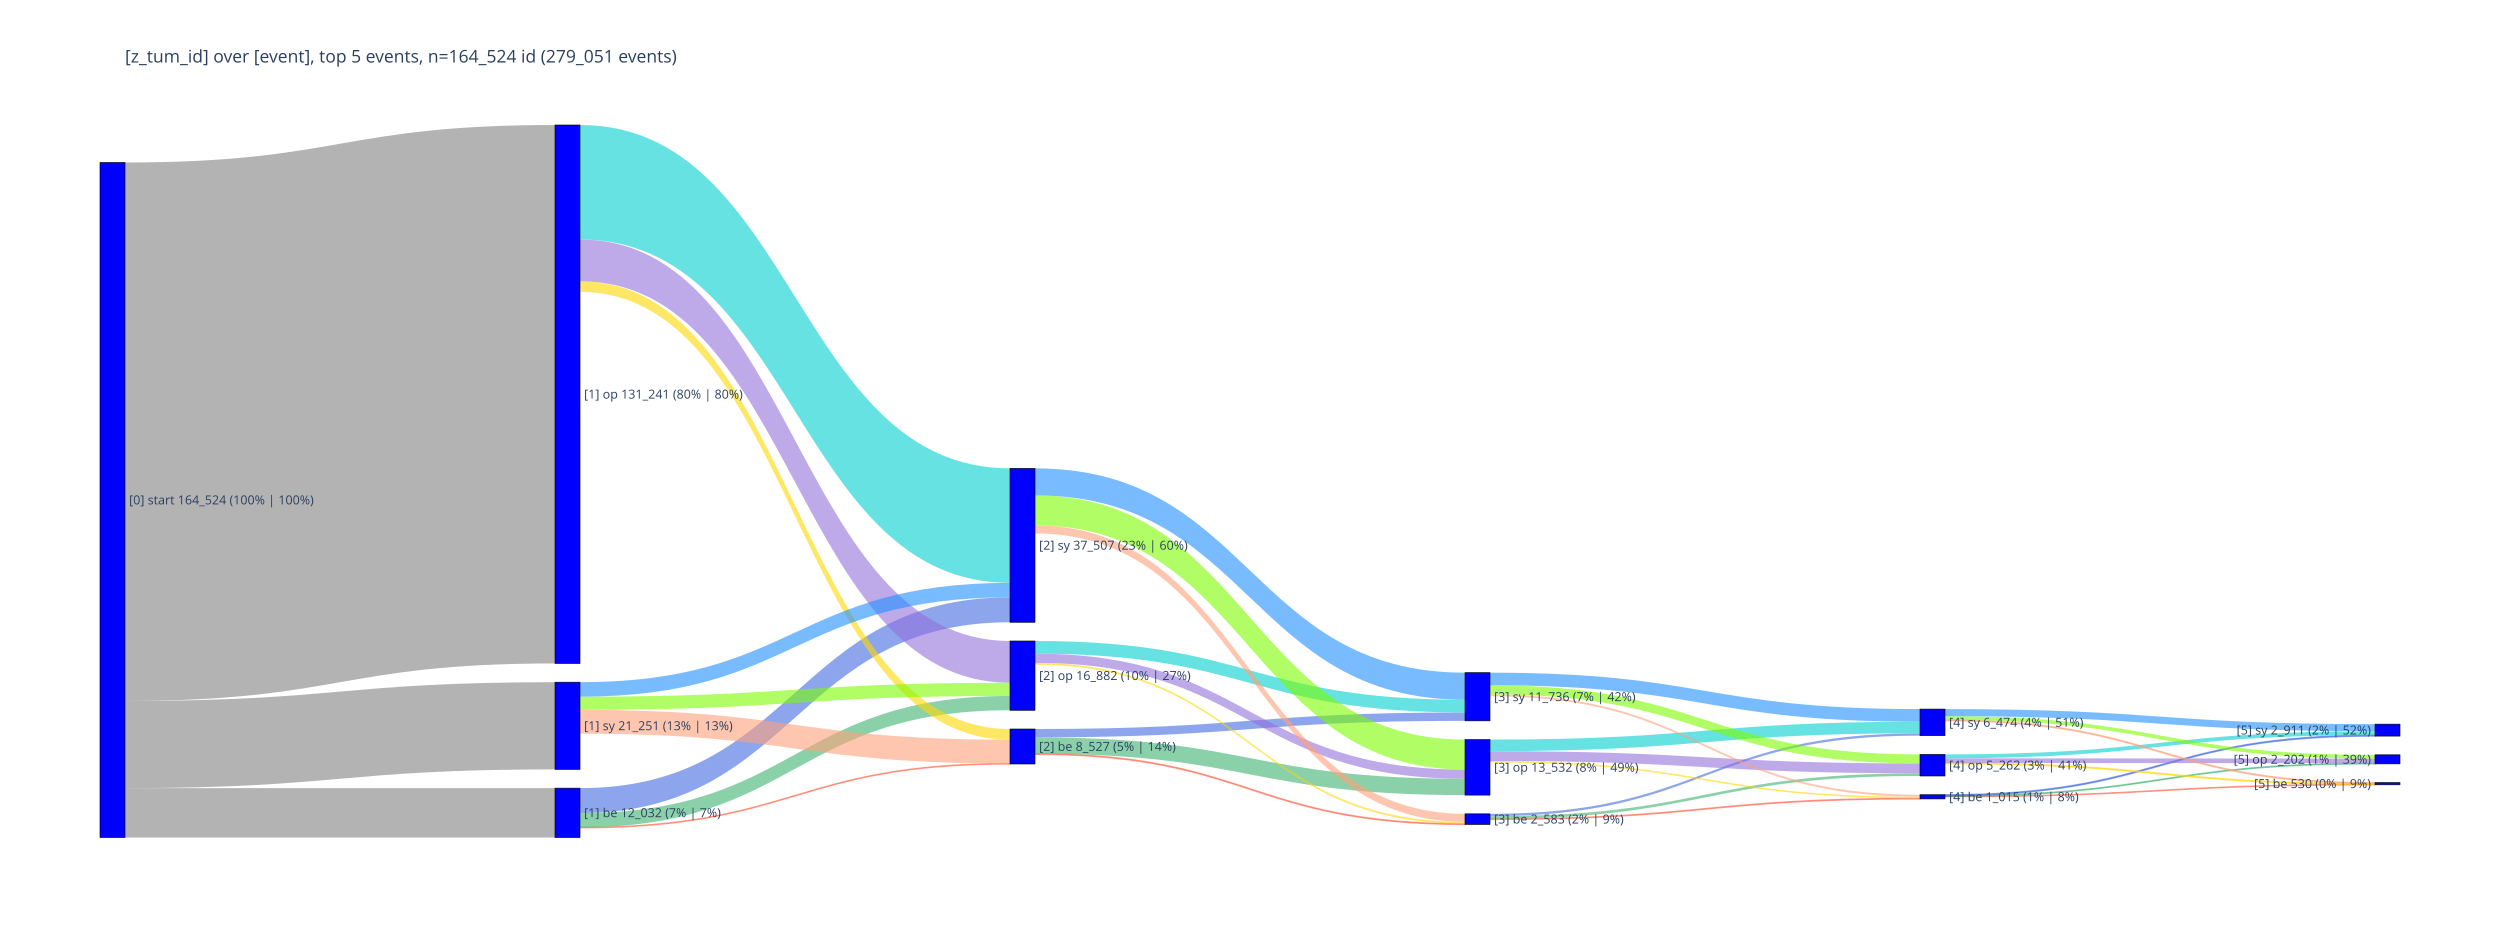
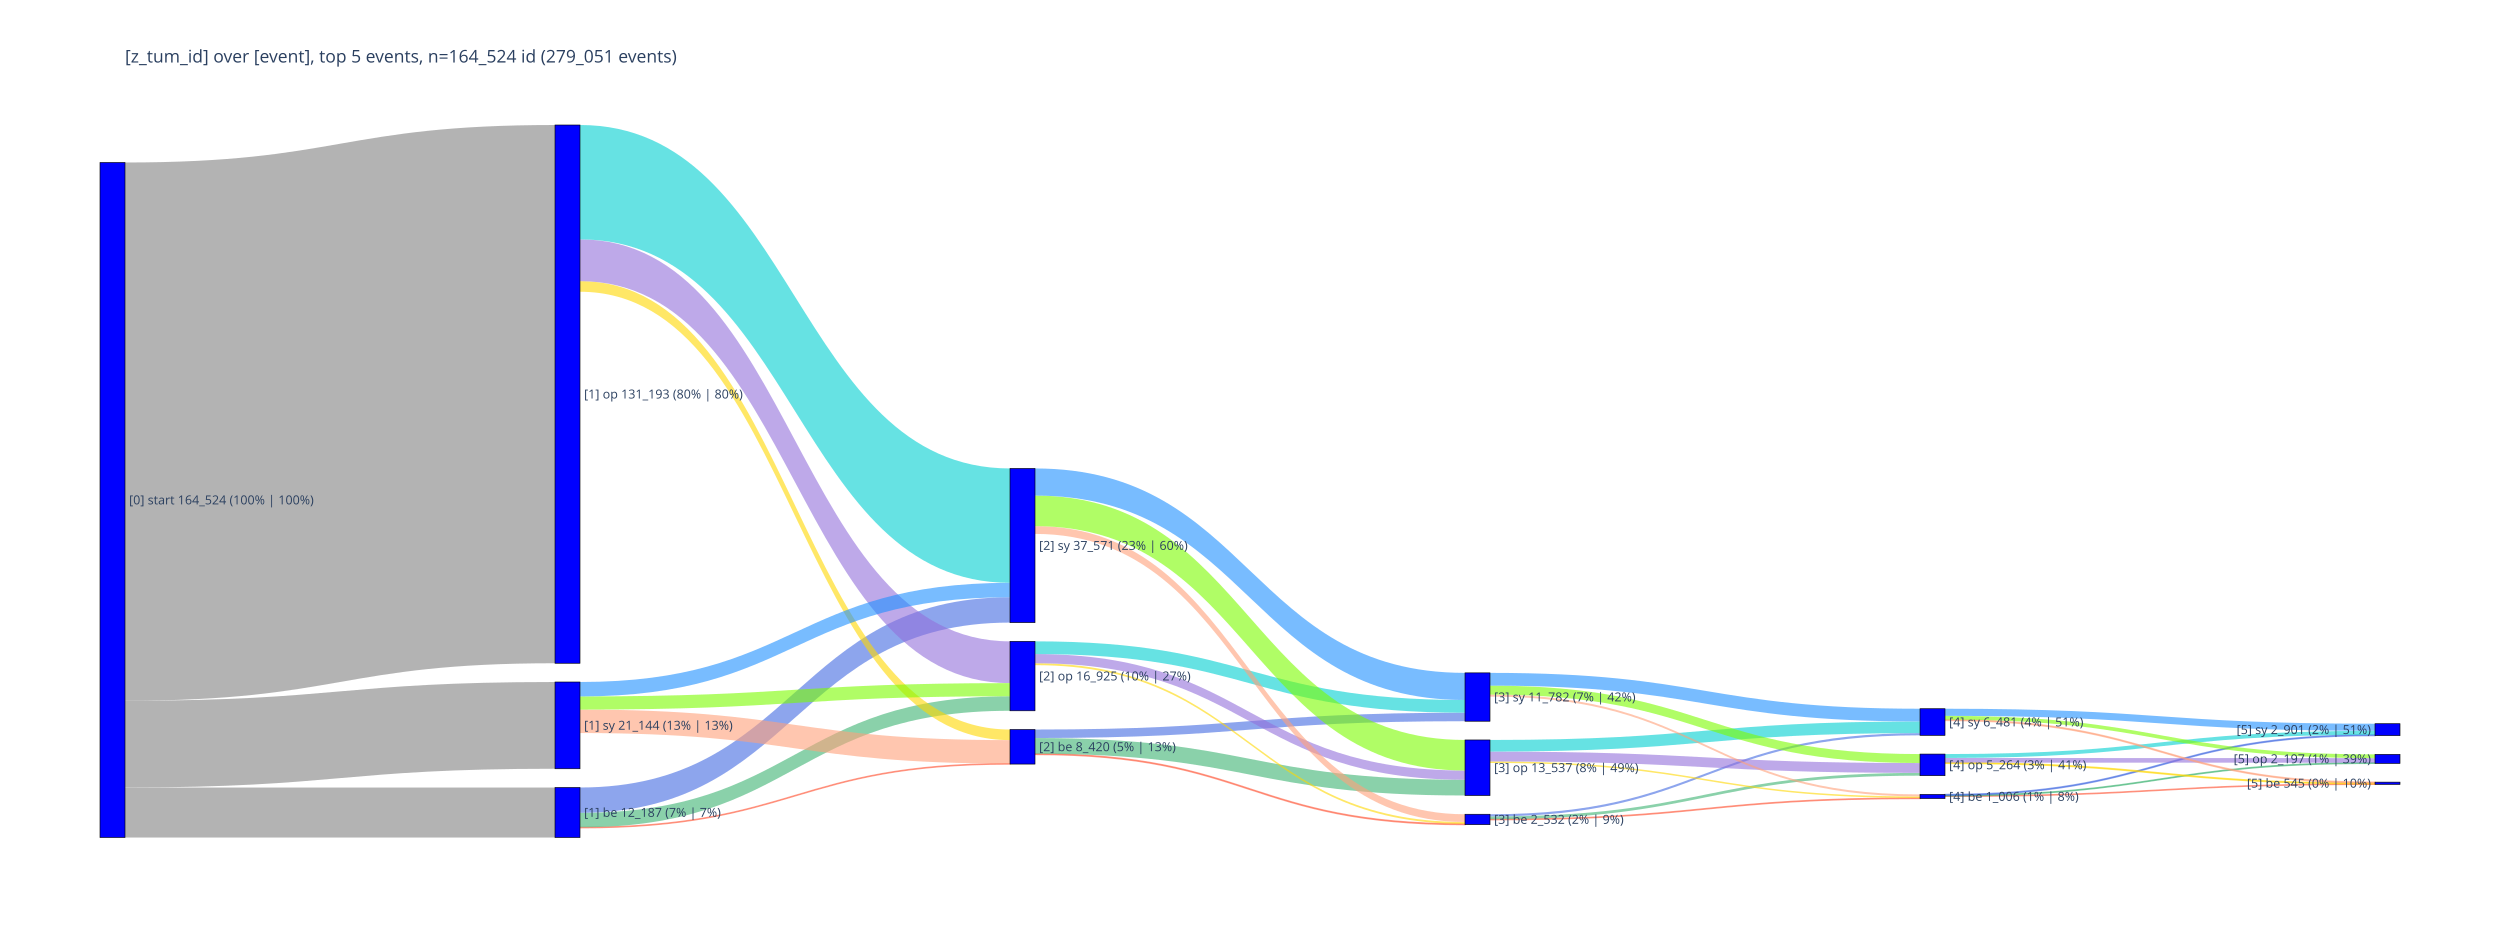
<svg xmlns="http://www.w3.org/2000/svg" class="main-svg" width="2000" height="750" style="" viewBox="0 0 2000 750">
  <rect x="0" y="0" width="2000" height="750" style="fill: rgb(255, 255, 255); fill-opacity: 1;" />
-   <defs id="defs-705837">
+   <defs id="defs-8a22a8">
    <g class="clips" />
    <g class="gradients" />
    <g class="patterns" />
  </defs>
  <g class="bglayer" />
  <g class="layer-below">
    <g class="imagelayer" />
    <g class="shapelayer" />
  </g>
  <g class="cartesianlayer" />
  <g class="polarlayer" />
  <g class="smithlayer" />
  <g class="ternarylayer" />
  <g class="geolayer" />
  <g class="funnelarealayer" />
  <g class="pielayer" />
  <g class="iciclelayer" />
  <g class="treemaplayer" />
  <g class="sunburstlayer" />
  <g class="glimages" />
  <g class="sankey" transform="translate(80,100)matrix(1 0 0 1 0 0)" style="box-sizing: content-box; position: absolute; left: 0px; shape-rendering: geometricprecision; pointer-events: none;">
    <g class="sankey-links" style="fill: none;">
-       <path class="sankey-link" d="M20,530.509C192,530.509 192,530.509 364,530.509L364,570C192,570 192,570 20,570Z" style="stroke: rgb(68, 68, 68); stroke-opacity: 1; fill: rgb(128, 128, 128); fill-opacity: 0.6; stroke-width: 0; opacity: 1;" />
-       <path class="sankey-link" d="M20,30C192,30 192,-8.242295734817162e-13 364,-8.242295734817162e-13L364,430.759C192,430.759 192,460.759 20,460.759Z" style="stroke: rgb(68, 68, 68); stroke-opacity: 1; fill: rgb(128, 128, 128); fill-opacity: 0.6; stroke-width: 0; opacity: 1;" />
-       <path class="sankey-link" d="M20,460.759C192,460.759 192,445.759 364,445.759L364,515.509C192,515.509 192,530.509 20,530.509Z" style="stroke: rgb(68, 68, 68); stroke-opacity: 1; fill: rgb(128, 128, 128); fill-opacity: 0.6; stroke-width: 0; opacity: 1;" />
-       <path class="sankey-link" d="M384,561.88C556,561.88 556,510.814 728,510.814L728,511.195C556,511.195 556,562.261 384,562.261Z" style="stroke: rgb(255, 99, 71); stroke-opacity: 0.6; fill: rgb(255, 99, 71); fill-opacity: 0.6; stroke-width: 1; opacity: 1;" />
-       <path class="sankey-link" d="M384,550.435C556,550.435 556,456.762 728,456.762L728,468.207C556,468.207 556,561.88 384,561.88Z" style="stroke: rgb(68, 68, 68); stroke-opacity: 1; fill: rgb(60, 179, 113); fill-opacity: 0.6; stroke-width: 0; opacity: 1;" />
-       <path class="sankey-link" d="M384,530.509C556,530.509 556,377.871 728,377.871L728,397.797C556,397.797 556,550.435 384,550.435Z" style="stroke: rgb(68, 68, 68); stroke-opacity: 1; fill: rgb(65, 105, 225); fill-opacity: 0.6; stroke-width: 0; opacity: 1;" />
-       <path class="sankey-link" d="M384,125.006C556,125.006 556,483.207 728,483.207L728,491.764C556,491.764 556,133.562 384,133.562Z" style="stroke: rgb(68, 68, 68); stroke-opacity: 1; fill: rgb(255, 215, 0); fill-opacity: 0.6; stroke-width: 0; opacity: 1;" />
-       <path class="sankey-link" d="M384,91.586C556,91.586 556,412.797 728,412.797L728,446.217C556,446.217 556,125.006 384,125.006Z" style="stroke: rgb(68, 68, 68); stroke-opacity: 1; fill: rgb(147, 112, 219); fill-opacity: 0.6; stroke-width: 0; opacity: 1;" />
-       <path class="sankey-link" d="M384,-8.242295734817162e-13C556,-8.242295734817162e-13 556,274.692 728,274.692L728,366.278C556,366.278 556,91.586 384,91.586Z" style="stroke: rgb(68, 68, 68); stroke-opacity: 1; fill: rgb(0, 206, 209); fill-opacity: 0.6; stroke-width: 0; opacity: 1;" />
-       <path class="sankey-link" d="M384,467.897C556,467.897 556,491.764 728,491.764L728,510.814C556,510.814 556,486.947 384,486.947Z" style="stroke: rgb(68, 68, 68); stroke-opacity: 1; fill: rgb(255, 160, 122); fill-opacity: 0.6; stroke-width: 0; opacity: 1;" />
-       <path class="sankey-link" d="M384,457.351C556,457.351 556,446.217 728,446.217L728,456.762C556,456.762 556,467.897 384,467.897Z" style="stroke: rgb(68, 68, 68); stroke-opacity: 1; fill: rgb(124, 252, 0); fill-opacity: 0.6; stroke-width: 0; opacity: 1;" />
-       <path class="sankey-link" d="M384,445.759C556,445.759 556,366.278 728,366.278L728,377.871C556,377.871 556,457.351 384,457.351Z" style="stroke: rgb(68, 68, 68); stroke-opacity: 1; fill: rgb(30, 144, 255); fill-opacity: 0.6; stroke-width: 0; opacity: 1;" />
-       <path class="sankey-link" d="M748,502.976C920,502.976 920,559.01 1092,559.01L1092,559.555C920,559.555 920,503.521 748,503.521Z" style="stroke: rgb(255, 99, 71); stroke-opacity: 0.6; fill: rgb(255, 99, 71); fill-opacity: 0.6; stroke-width: 1; opacity: 1;" />
-       <path class="sankey-link" d="M748,489.919C920,489.919 920,523.02 1092,523.02L1092,536.077C920,536.077 920,502.976 748,502.976Z" style="stroke: rgb(68, 68, 68); stroke-opacity: 1; fill: rgb(60, 179, 113); fill-opacity: 0.6; stroke-width: 0; opacity: 1;" />
-       <path class="sankey-link" d="M748,483.207C920,483.207 920,469.95 1092,469.95L1092,476.662C920,476.662 920,489.919 748,489.919Z" style="stroke: rgb(68, 68, 68); stroke-opacity: 1; fill: rgb(65, 105, 225); fill-opacity: 0.6; stroke-width: 0; opacity: 1;" />
-       <path class="sankey-link" d="M748,430.305C920,430.305 920,557.477 1092,557.477L1092,559.01C920,559.01 920,431.837 748,431.837Z" style="stroke: rgb(68, 68, 68); stroke-opacity: 1; fill: rgb(255, 215, 0); fill-opacity: 0.6; stroke-width: 0; opacity: 1;" />
-       <path class="sankey-link" d="M748,422.952C920,422.952 920,515.668 1092,515.668L1092,523.02C920,523.02 920,430.305 748,430.305Z" style="stroke: rgb(68, 68, 68); stroke-opacity: 1; fill: rgb(147, 112, 219); fill-opacity: 0.6; stroke-width: 0; opacity: 1;" />
-       <path class="sankey-link" d="M748,412.797C920,412.797 920,459.795 1092,459.795L1092,469.95C920,469.95 920,422.952 748,422.952Z" style="stroke: rgb(68, 68, 68); stroke-opacity: 1; fill: rgb(0, 206, 209); fill-opacity: 0.6; stroke-width: 0; opacity: 1;" />
-       <path class="sankey-link" d="M748,320.351C920,320.351 920,551.077 1092,551.077L1092,557.477C920,557.477 920,326.751 748,326.751Z" style="stroke: rgb(68, 68, 68); stroke-opacity: 1; fill: rgb(255, 160, 122); fill-opacity: 0.6; stroke-width: 0; opacity: 1;" />
-       <path class="sankey-link" d="M748,296.345C920,296.345 920,491.662 1092,491.662L1092,515.668C920,515.668 920,320.351 748,320.351Z" style="stroke: rgb(68, 68, 68); stroke-opacity: 1; fill: rgb(124, 252, 0); fill-opacity: 0.6; stroke-width: 0; opacity: 1;" />
-       <path class="sankey-link" d="M748,274.692C920,274.692 920,438.142 1092,438.142L1092,459.795C920,459.795 920,296.345 748,296.345Z" style="stroke: rgb(68, 68, 68); stroke-opacity: 1; fill: rgb(30, 144, 255); fill-opacity: 0.6; stroke-width: 0; opacity: 1;" />
-       <path class="sankey-link" d="M1112,555.124C1284,555.124 1284,538.64 1456,538.64L1456,539.123C1284,539.123 1284,555.606 1112,555.606Z" style="stroke: rgb(255, 99, 71); stroke-opacity: 0.6; fill: rgb(255, 99, 71); fill-opacity: 0.6; stroke-width: 1; opacity: 1;" />
-       <path class="sankey-link" d="M1112,552.951C1284,552.951 1284,518.619 1456,518.619L1456,520.792C1284,520.792 1284,555.124 1112,555.124Z" style="stroke: rgb(68, 68, 68); stroke-opacity: 1; fill: rgb(60, 179, 113); fill-opacity: 0.6; stroke-width: 0; opacity: 1;" />
-       <path class="sankey-link" d="M1112,551.077C1284,551.077 1284,486.646 1456,486.646L1456,488.521C1284,488.521 1284,552.951 1112,552.951Z" style="stroke: rgb(68, 68, 68); stroke-opacity: 1; fill: rgb(65, 105, 225); fill-opacity: 0.6; stroke-width: 0; opacity: 1;" />
-       <path class="sankey-link" d="M1112,508.798C1284,508.798 1284,537.387 1456,537.387L1456,538.64C1284,538.64 1284,510.052 1112,510.052Z" style="stroke: rgb(68, 68, 68); stroke-opacity: 1; fill: rgb(255, 215, 0); fill-opacity: 0.6; stroke-width: 0; opacity: 1;" />
-       <path class="sankey-link" d="M1112,500.931C1284,500.931 1284,510.751 1456,510.751L1456,518.619C1284,518.619 1284,508.798 1112,508.798Z" style="stroke: rgb(68, 68, 68); stroke-opacity: 1; fill: rgb(147, 112, 219); fill-opacity: 0.6; stroke-width: 0; opacity: 1;" />
-       <path class="sankey-link" d="M1112,491.662C1284,491.662 1284,477.378 1456,477.378L1456,486.646C1284,486.646 1284,500.931 1112,500.931Z" style="stroke: rgb(68, 68, 68); stroke-opacity: 1; fill: rgb(0, 206, 209); fill-opacity: 0.6; stroke-width: 0; opacity: 1;" />
-       <path class="sankey-link" d="M1112,455.479C1284,455.479 1284,535.792 1456,535.792L1456,537.387C1284,537.387 1284,457.074 1112,457.074Z" style="stroke: rgb(68, 68, 68); stroke-opacity: 1; fill: rgb(255, 160, 122); fill-opacity: 0.6; stroke-width: 0; opacity: 1;" />
-       <path class="sankey-link" d="M1112,448.248C1284,448.248 1284,503.521 1456,503.521L1456,510.751C1284,510.751 1284,455.479 1112,455.479Z" style="stroke: rgb(68, 68, 68); stroke-opacity: 1; fill: rgb(124, 252, 0); fill-opacity: 0.6; stroke-width: 0; opacity: 1;" />
-       <path class="sankey-link" d="M1112,438.142C1284,438.142 1284,467.272 1456,467.272L1456,477.378C1284,477.378 1284,448.248 1112,448.248Z" style="stroke: rgb(68, 68, 68); stroke-opacity: 1; fill: rgb(30, 144, 255); fill-opacity: 0.6; stroke-width: 0; opacity: 1;" />
-       <path class="sankey-link" d="M1476,537.049C1648,537.049 1648,527.464 1820,527.464L1820,527.835C1648,527.835 1648,537.419 1476,537.419Z" style="stroke: rgb(255, 99, 71); stroke-opacity: 0.6; fill: rgb(255, 99, 71); fill-opacity: 0.6; stroke-width: 1; opacity: 1;" />
-       <path class="sankey-link" d="M1476,536.546C1648,536.546 1648,510.593 1820,510.593L1820,511.096C1648,511.096 1648,537.049 1476,537.049Z" style="stroke: rgb(60, 179, 113); stroke-opacity: 0.6; fill: rgb(60, 179, 113); fill-opacity: 0.6; stroke-width: 1; opacity: 1;" />
-       <path class="sankey-link" d="M1476,535.792C1648,535.792 1648,488.113 1820,488.113L1820,488.868C1648,488.868 1648,536.546 1476,536.546Z" style="stroke: rgb(65, 105, 225); stroke-opacity: 0.6; fill: rgb(65, 105, 225); fill-opacity: 0.6; stroke-width: 1; opacity: 1;" />
-       <path class="sankey-link" d="M1476,510.351C1648,510.351 1648,526.808 1820,526.808L1820,527.464C1648,527.464 1648,511.007 1476,511.007Z" style="stroke: rgb(255, 215, 0); stroke-opacity: 0.6; fill: rgb(255, 215, 0); fill-opacity: 0.6; stroke-width: 1; opacity: 1;" />
-       <path class="sankey-link" d="M1476,506.645C1648,506.645 1648,506.888 1820,506.888L1820,510.593C1648,510.593 1648,510.351 1476,510.351Z" style="stroke: rgb(68, 68, 68); stroke-opacity: 1; fill: rgb(147, 112, 219); fill-opacity: 0.6; stroke-width: 0; opacity: 1;" />
-       <path class="sankey-link" d="M1476,503.521C1648,503.521 1648,484.989 1820,484.989L1820,488.113C1648,488.113 1648,506.645 1476,506.645Z" style="stroke: rgb(68, 68, 68); stroke-opacity: 1; fill: rgb(0, 206, 209); fill-opacity: 0.6; stroke-width: 0; opacity: 1;" />
-       <path class="sankey-link" d="M1476,475.966C1648,475.966 1648,526.096 1820,526.096L1820,526.808C1648,526.808 1648,476.678 1476,476.678Z" style="stroke: rgb(255, 160, 122); stroke-opacity: 0.6; fill: rgb(255, 160, 122); fill-opacity: 0.6; stroke-width: 1; opacity: 1;" />
-       <path class="sankey-link" d="M1476,472.947C1648,472.947 1648,503.868 1820,503.868L1820,506.888C1648,506.888 1648,475.966 1476,475.966Z" style="stroke: rgb(68, 68, 68); stroke-opacity: 1; fill: rgb(124, 252, 0); fill-opacity: 0.6; stroke-width: 0; opacity: 1;" />
-       <path class="sankey-link" d="M1476,467.272C1648,467.272 1648,479.314 1820,479.314L1820,484.989C1648,484.989 1648,472.947 1476,472.947Z" style="stroke: rgb(68, 68, 68); stroke-opacity: 1; fill: rgb(30, 144, 255); fill-opacity: 0.6; stroke-width: 0; opacity: 1;" />
+       <path class="sankey-link" d="M20,530C192,530 192,530 364,530L364,570C192,570 192,570 20,570Z" style="stroke: rgb(68, 68, 68); stroke-opacity: 1; fill: rgb(128, 128, 128); fill-opacity: 0.6; stroke-width: 0; opacity: 1;" />
+       <path class="sankey-link" d="M20,30C192,30 192,-3.979039320256561e-13 364,-3.979039320256561e-13L364,430.601C192,430.601 192,460.601 20,460.601Z" style="stroke: rgb(68, 68, 68); stroke-opacity: 1; fill: rgb(128, 128, 128); fill-opacity: 0.6; stroke-width: 0; opacity: 1;" />
+       <path class="sankey-link" d="M20,460.601C192,460.601 192,445.601 364,445.601L364,515C192,515 192,530 20,530Z" style="stroke: rgb(68, 68, 68); stroke-opacity: 1; fill: rgb(128, 128, 128); fill-opacity: 0.6; stroke-width: 0; opacity: 1;" />
+       <path class="sankey-link" d="M384,561.867C556,561.867 556,510.868 728,510.868L728,511.262C556,511.262 556,562.261 384,562.261Z" style="stroke: rgb(255, 99, 71); stroke-opacity: 0.6; fill: rgb(255, 99, 71); fill-opacity: 0.6; stroke-width: 1; opacity: 1;" />
+       <path class="sankey-link" d="M384,550.258C556,550.258 556,457.017 728,457.017L728,468.626C556,468.626 556,561.867 384,561.867Z" style="stroke: rgb(68, 68, 68); stroke-opacity: 1; fill: rgb(60, 179, 113); fill-opacity: 0.6; stroke-width: 0; opacity: 1;" />
+       <path class="sankey-link" d="M384,530C556,530 556,377.817 728,377.817L728,398.075C556,398.075 556,550.258 384,550.258Z" style="stroke: rgb(68, 68, 68); stroke-opacity: 1; fill: rgb(65, 105, 225); fill-opacity: 0.6; stroke-width: 0; opacity: 1;" />
+       <path class="sankey-link" d="M384,124.924C556,124.924 556,483.626 728,483.626L728,492.107C556,492.107 556,133.405 384,133.405Z" style="stroke: rgb(68, 68, 68); stroke-opacity: 1; fill: rgb(255, 215, 0); fill-opacity: 0.6; stroke-width: 0; opacity: 1;" />
+       <path class="sankey-link" d="M384,91.504C556,91.504 556,413.075 728,413.075L728,446.494C556,446.494 556,124.924 384,124.924Z" style="stroke: rgb(68, 68, 68); stroke-opacity: 1; fill: rgb(147, 112, 219); fill-opacity: 0.6; stroke-width: 0; opacity: 1;" />
+       <path class="sankey-link" d="M384,-4.121147867408581e-13C556,-4.121147867408581e-13 556,274.76 728,274.76L728,366.264C556,366.264 556,91.504 384,91.504Z" style="stroke: rgb(68, 68, 68); stroke-opacity: 1; fill: rgb(0, 206, 209); fill-opacity: 0.6; stroke-width: 0; opacity: 1;" />
+       <path class="sankey-link" d="M384,467.677C556,467.677 556,492.107 728,492.107L728,510.868C556,510.868 556,486.438 384,486.438Z" style="stroke: rgb(68, 68, 68); stroke-opacity: 1; fill: rgb(255, 160, 122); fill-opacity: 0.6; stroke-width: 0; opacity: 1;" />
+       <path class="sankey-link" d="M384,457.154C556,457.154 556,446.494 728,446.494L728,457.017C556,457.017 556,467.677 384,467.677Z" style="stroke: rgb(68, 68, 68); stroke-opacity: 1; fill: rgb(124, 252, 0); fill-opacity: 0.6; stroke-width: 0; opacity: 1;" />
+       <path class="sankey-link" d="M384,445.601C556,445.601 556,366.264 728,366.264L728,377.817C556,377.817 556,457.154 384,457.154Z" style="stroke: rgb(68, 68, 68); stroke-opacity: 1; fill: rgb(30, 144, 255); fill-opacity: 0.6; stroke-width: 0; opacity: 1;" />
+       <path class="sankey-link" d="M748,503.021C920,503.021 920,559.12 1092,559.12L1092,559.711C920,559.711 920,503.612 748,503.612Z" style="stroke: rgb(255, 99, 71); stroke-opacity: 0.6; fill: rgb(255, 99, 71); fill-opacity: 0.6; stroke-width: 1; opacity: 1;" />
+       <path class="sankey-link" d="M748,490.427C920,490.427 920,523.806 1092,523.806L1092,536.4C920,536.4 920,503.021 748,503.021Z" style="stroke: rgb(68, 68, 68); stroke-opacity: 1; fill: rgb(60, 179, 113); fill-opacity: 0.6; stroke-width: 0; opacity: 1;" />
+       <path class="sankey-link" d="M748,483.626C920,483.626 920,470.168 1092,470.168L1092,476.969C920,476.969 920,490.427 748,490.427Z" style="stroke: rgb(68, 68, 68); stroke-opacity: 1; fill: rgb(65, 105, 225); fill-opacity: 0.6; stroke-width: 0; opacity: 1;" />
+       <path class="sankey-link" d="M748,430.622C920,430.622 920,557.607 1092,557.607L1092,559.12C920,559.12 920,432.135 748,432.135Z" style="stroke: rgb(68, 68, 68); stroke-opacity: 1; fill: rgb(255, 215, 0); fill-opacity: 0.6; stroke-width: 0; opacity: 1;" />
+       <path class="sankey-link" d="M748,423.237C920,423.237 920,516.421 1092,516.421L1092,523.806C920,523.806 920,430.622 748,430.622Z" style="stroke: rgb(68, 68, 68); stroke-opacity: 1; fill: rgb(147, 112, 219); fill-opacity: 0.6; stroke-width: 0; opacity: 1;" />
+       <path class="sankey-link" d="M748,413.075C920,413.075 920,460.007 1092,460.007L1092,470.168C920,470.168 920,423.237 748,423.237Z" style="stroke: rgb(68, 68, 68); stroke-opacity: 1; fill: rgb(0, 206, 209); fill-opacity: 0.6; stroke-width: 0; opacity: 1;" />
+       <path class="sankey-link" d="M748,320.92C920,320.92 920,551.4 1092,551.4L1092,557.607C920,557.607 920,327.127 748,327.127Z" style="stroke: rgb(68, 68, 68); stroke-opacity: 1; fill: rgb(255, 160, 122); fill-opacity: 0.6; stroke-width: 0; opacity: 1;" />
+       <path class="sankey-link" d="M748,296.468C920,296.468 920,491.969 1092,491.969L1092,516.421C920,516.421 920,320.92 748,320.92Z" style="stroke: rgb(68, 68, 68); stroke-opacity: 1; fill: rgb(124, 252, 0); fill-opacity: 0.6; stroke-width: 0; opacity: 1;" />
+       <path class="sankey-link" d="M748,274.76C920,274.76 920,438.298 1092,438.298L1092,460.007C920,460.007 920,296.468 748,296.468Z" style="stroke: rgb(68, 68, 68); stroke-opacity: 1; fill: rgb(30, 144, 255); fill-opacity: 0.6; stroke-width: 0; opacity: 1;" />
+       <path class="sankey-link" d="M1112,555.385C1284,555.385 1284,538.382 1456,538.382L1456,538.835C1284,538.835 1284,555.838 1112,555.838Z" style="stroke: rgb(255, 99, 71); stroke-opacity: 0.6; fill: rgb(255, 99, 71); fill-opacity: 0.6; stroke-width: 1; opacity: 1;" />
+       <path class="sankey-link" d="M1112,553.166C1284,553.166 1284,518.315 1456,518.315L1456,520.533C1284,520.533 1284,555.385 1112,555.385Z" style="stroke: rgb(68, 68, 68); stroke-opacity: 1; fill: rgb(60, 179, 113); fill-opacity: 0.6; stroke-width: 0; opacity: 1;" />
+       <path class="sankey-link" d="M1112,551.4C1284,551.4 1284,486.49 1456,486.49L1456,488.256C1284,488.256 1284,553.166 1112,553.166Z" style="stroke: rgb(68, 68, 68); stroke-opacity: 1; fill: rgb(65, 105, 225); fill-opacity: 0.6; stroke-width: 0; opacity: 1;" />
+       <path class="sankey-link" d="M1112,509.145C1284,509.145 1284,537.145 1456,537.145L1456,538.382C1284,538.382 1284,510.382 1112,510.382Z" style="stroke: rgb(68, 68, 68); stroke-opacity: 1; fill: rgb(255, 215, 0); fill-opacity: 0.6; stroke-width: 0; opacity: 1;" />
+       <path class="sankey-link" d="M1112,501.271C1284,501.271 1284,510.441 1456,510.441L1456,518.315C1284,518.315 1284,509.145 1112,509.145Z" style="stroke: rgb(68, 68, 68); stroke-opacity: 1; fill: rgb(147, 112, 219); fill-opacity: 0.6; stroke-width: 0; opacity: 1;" />
+       <path class="sankey-link" d="M1112,491.969C1284,491.969 1284,477.188 1456,477.188L1456,486.49C1284,486.49 1284,501.271 1112,501.271Z" style="stroke: rgb(68, 68, 68); stroke-opacity: 1; fill: rgb(0, 206, 209); fill-opacity: 0.6; stroke-width: 0; opacity: 1;" />
+       <path class="sankey-link" d="M1112,455.687C1284,455.687 1284,535.533 1456,535.533L1456,537.145C1284,537.145 1284,457.299 1112,457.299Z" style="stroke: rgb(68, 68, 68); stroke-opacity: 1; fill: rgb(255, 160, 122); fill-opacity: 0.6; stroke-width: 0; opacity: 1;" />
+       <path class="sankey-link" d="M1112,448.502C1284,448.502 1284,503.256 1456,503.256L1456,510.441C1284,510.441 1284,455.687 1112,455.687Z" style="stroke: rgb(68, 68, 68); stroke-opacity: 1; fill: rgb(124, 252, 0); fill-opacity: 0.6; stroke-width: 0; opacity: 1;" />
+       <path class="sankey-link" d="M1112,438.298C1284,438.298 1284,466.984 1456,466.984L1456,477.188C1284,477.188 1284,448.502 1112,448.502Z" style="stroke: rgb(68, 68, 68); stroke-opacity: 1; fill: rgb(30, 144, 255); fill-opacity: 0.6; stroke-width: 0; opacity: 1;" />
+       <path class="sankey-link" d="M1476,536.744C1648,536.744 1648,527.124 1820,527.124L1820,527.498C1648,527.498 1648,537.119 1476,537.119Z" style="stroke: rgb(255, 99, 71); stroke-opacity: 0.6; fill: rgb(255, 99, 71); fill-opacity: 0.6; stroke-width: 1; opacity: 1;" />
+       <path class="sankey-link" d="M1476,536.229C1648,536.229 1648,510.194 1820,510.194L1820,510.709C1648,510.709 1648,536.744 1476,536.744Z" style="stroke: rgb(60, 179, 113); stroke-opacity: 0.6; fill: rgb(60, 179, 113); fill-opacity: 0.6; stroke-width: 1; opacity: 1;" />
+       <path class="sankey-link" d="M1476,535.533C1648,535.533 1648,487.802 1820,487.802L1820,488.498C1648,488.498 1648,536.229 1476,536.229Z" style="stroke: rgb(65, 105, 225); stroke-opacity: 0.6; fill: rgb(65, 105, 225); fill-opacity: 0.6; stroke-width: 1; opacity: 1;" />
+       <path class="sankey-link" d="M1476,510.086C1648,510.086 1648,526.454 1820,526.454L1820,527.124C1648,527.124 1648,510.756 1476,510.756Z" style="stroke: rgb(255, 215, 0); stroke-opacity: 0.6; fill: rgb(255, 215, 0); fill-opacity: 0.6; stroke-width: 1; opacity: 1;" />
+       <path class="sankey-link" d="M1476,506.387C1648,506.387 1648,506.495 1820,506.495L1820,510.194C1648,510.194 1648,510.086 1476,510.086Z" style="stroke: rgb(68, 68, 68); stroke-opacity: 1; fill: rgb(147, 112, 219); fill-opacity: 0.6; stroke-width: 0; opacity: 1;" />
+       <path class="sankey-link" d="M1476,503.256C1648,503.256 1648,484.671 1820,484.671L1820,487.802C1648,487.802 1648,506.387 1476,506.387Z" style="stroke: rgb(68, 68, 68); stroke-opacity: 1; fill: rgb(0, 206, 209); fill-opacity: 0.6; stroke-width: 0; opacity: 1;" />
+       <path class="sankey-link" d="M1476,475.675C1648,475.675 1648,525.709 1820,525.709L1820,526.454C1648,526.454 1648,476.42 1476,476.42Z" style="stroke: rgb(255, 160, 122); stroke-opacity: 0.6; fill: rgb(255, 160, 122); fill-opacity: 0.6; stroke-width: 1; opacity: 1;" />
+       <path class="sankey-link" d="M1476,472.679C1648,472.679 1648,503.498 1820,503.498L1820,506.495C1648,506.495 1648,475.675 1476,475.675Z" style="stroke: rgb(68, 68, 68); stroke-opacity: 1; fill: rgb(124, 252, 0); fill-opacity: 0.6; stroke-width: 0; opacity: 1;" />
+       <path class="sankey-link" d="M1476,466.984C1648,466.984 1648,478.976 1820,478.976L1820,484.671C1648,484.671 1648,472.679 1476,472.679Z" style="stroke: rgb(68, 68, 68); stroke-opacity: 1; fill: rgb(30, 144, 255); fill-opacity: 0.6; stroke-width: 0; opacity: 1;" />
    </g>
    <g class="sankey-node-set" style="cursor: move;">
      <g class="sankey-node" transform="translate(0.000,30.000)" style="opacity: 1;">
        <rect class="node-rect" width="20" height="540" style="stroke-width: 0.5; stroke: rgb(0, 0, 0); stroke-opacity: 1; fill: rgb(0, 0, 255); fill-opacity: 1;" />
        <text class="node-label" data-notex="1" x="0" y="0" text-anchor="start" transform="translate(23.25,273.5)" style="cursor: default; font-family: 'Open Sans', verdana, arial, sans-serif; font-size: 10px; fill: rgb(42, 63, 95); fill-opacity: 1; text-shadow: rgb(255, 255, 255) 1px 1px 1px, rgb(255, 255, 255) -1px -1px 1px, rgb(255, 255, 255) 1px -1px 1px, rgb(255, 255, 255) -1px 1px 1px; white-space: pre;">[0] start 164_524 (100% | 100%)</text>
      </g>
-       <g class="sankey-node" transform="translate(364.000,530.509)" style="opacity: 1;">
-         <rect class="node-rect" width="20" height="39.491" style="stroke-width: 0.5; stroke: rgb(0, 0, 0); stroke-opacity: 1; fill: rgb(0, 0, 255); fill-opacity: 1;" />
-         <text class="node-label" data-notex="1" x="0" y="0" text-anchor="start" transform="translate(23.25,23.24569)" style="cursor: default; font-family: 'Open Sans', verdana, arial, sans-serif; font-size: 10px; fill: rgb(42, 63, 95); fill-opacity: 1; text-shadow: rgb(255, 255, 255) 1px 1px 1px, rgb(255, 255, 255) -1px -1px 1px, rgb(255, 255, 255) 1px -1px 1px, rgb(255, 255, 255) -1px 1px 1px; white-space: pre;">[1] be 12_032 (7% | 7%)</text>
+       <g class="sankey-node" transform="translate(364.000,530.000)" style="opacity: 1;">
+         <rect class="node-rect" width="20" height="40" style="stroke-width: 0.5; stroke: rgb(0, 0, 0); stroke-opacity: 1; fill: rgb(0, 0, 255); fill-opacity: 1;" />
+         <text class="node-label" data-notex="1" x="0" y="0" text-anchor="start" transform="translate(23.25,23.50006)" style="cursor: default; font-family: 'Open Sans', verdana, arial, sans-serif; font-size: 10px; fill: rgb(42, 63, 95); fill-opacity: 1; text-shadow: rgb(255, 255, 255) 1px 1px 1px, rgb(255, 255, 255) -1px -1px 1px, rgb(255, 255, 255) 1px -1px 1px, rgb(255, 255, 255) -1px 1px 1px; white-space: pre;">[1] be 12_187 (7% | 7%)</text>
      </g>
      <g class="sankey-node" transform="translate(364.000,-0.000)" style="opacity: 1;">
-         <rect class="node-rect" width="20" height="430.759" style="stroke-width: 0.5; stroke: rgb(0, 0, 0); stroke-opacity: 1; fill: rgb(0, 0, 255); fill-opacity: 1;" />
-         <text class="node-label" data-notex="1" x="0" y="0" text-anchor="start" transform="translate(23.25,218.8793)" style="cursor: default; font-family: 'Open Sans', verdana, arial, sans-serif; font-size: 10px; fill: rgb(42, 63, 95); fill-opacity: 1; text-shadow: rgb(255, 255, 255) 1px 1px 1px, rgb(255, 255, 255) -1px -1px 1px, rgb(255, 255, 255) 1px -1px 1px, rgb(255, 255, 255) -1px 1px 1px; white-space: pre;">[1] op 131_241 (80% | 80%)</text>
+         <rect class="node-rect" width="20" height="430.601" style="stroke-width: 0.5; stroke: rgb(0, 0, 0); stroke-opacity: 1; fill: rgb(0, 0, 255); fill-opacity: 1;" />
+         <text class="node-label" data-notex="1" x="0" y="0" text-anchor="start" transform="translate(23.25,218.8006)" style="cursor: default; font-family: 'Open Sans', verdana, arial, sans-serif; font-size: 10px; fill: rgb(42, 63, 95); fill-opacity: 1; text-shadow: rgb(255, 255, 255) 1px 1px 1px, rgb(255, 255, 255) -1px -1px 1px, rgb(255, 255, 255) 1px -1px 1px, rgb(255, 255, 255) -1px 1px 1px; white-space: pre;">[1] op 131_193 (80% | 80%)</text>
      </g>
-       <g class="sankey-node" transform="translate(364.000,445.759)" style="opacity: 1;">
-         <rect class="node-rect" width="20" height="69.75" style="stroke-width: 0.5; stroke: rgb(0, 0, 0); stroke-opacity: 1; fill: rgb(0, 0, 255); fill-opacity: 1;" />
-         <text class="node-label" data-notex="1" x="0" y="0" text-anchor="start" transform="translate(23.25,38.37497)" style="cursor: default; font-family: 'Open Sans', verdana, arial, sans-serif; font-size: 10px; fill: rgb(42, 63, 95); fill-opacity: 1; text-shadow: rgb(255, 255, 255) 1px 1px 1px, rgb(255, 255, 255) -1px -1px 1px, rgb(255, 255, 255) 1px -1px 1px, rgb(255, 255, 255) -1px 1px 1px; white-space: pre;">[1] sy 21_251 (13% | 13%)</text>
+       <g class="sankey-node" transform="translate(364.000,445.601)" style="opacity: 1;">
+         <rect class="node-rect" width="20" height="69.399" style="stroke-width: 0.5; stroke: rgb(0, 0, 0); stroke-opacity: 1; fill: rgb(0, 0, 255); fill-opacity: 1;" />
+         <text class="node-label" data-notex="1" x="0" y="0" text-anchor="start" transform="translate(23.25,38.19938)" style="cursor: default; font-family: 'Open Sans', verdana, arial, sans-serif; font-size: 10px; fill: rgb(42, 63, 95); fill-opacity: 1; text-shadow: rgb(255, 255, 255) 1px 1px 1px, rgb(255, 255, 255) -1px -1px 1px, rgb(255, 255, 255) 1px -1px 1px, rgb(255, 255, 255) -1px 1px 1px; white-space: pre;">[1] sy 21_144 (13% | 13%)</text>
      </g>
-       <g class="sankey-node" transform="translate(728.000,483.207)" style="opacity: 1;">
-         <rect class="node-rect" width="20" height="27.987" style="stroke-width: 0.5; stroke: rgb(0, 0, 0); stroke-opacity: 1; fill: rgb(0, 0, 255); fill-opacity: 1;" />
-         <text class="node-label" data-notex="1" x="0" y="0" text-anchor="start" transform="translate(23.25,17.49364)" style="cursor: default; font-family: 'Open Sans', verdana, arial, sans-serif; font-size: 10px; fill: rgb(42, 63, 95); fill-opacity: 1; text-shadow: rgb(255, 255, 255) 1px 1px 1px, rgb(255, 255, 255) -1px -1px 1px, rgb(255, 255, 255) 1px -1px 1px, rgb(255, 255, 255) -1px 1px 1px; white-space: pre;">[2] be 8_527 (5% | 14%)</text>
+       <g class="sankey-node" transform="translate(728.000,483.626)" style="opacity: 1;">
+         <rect class="node-rect" width="20" height="27.636" style="stroke-width: 0.5; stroke: rgb(0, 0, 0); stroke-opacity: 1; fill: rgb(0, 0, 255); fill-opacity: 1;" />
+         <text class="node-label" data-notex="1" x="0" y="0" text-anchor="start" transform="translate(23.25,17.31804)" style="cursor: default; font-family: 'Open Sans', verdana, arial, sans-serif; font-size: 10px; fill: rgb(42, 63, 95); fill-opacity: 1; text-shadow: rgb(255, 255, 255) 1px 1px 1px, rgb(255, 255, 255) -1px -1px 1px, rgb(255, 255, 255) 1px -1px 1px, rgb(255, 255, 255) -1px 1px 1px; white-space: pre;">[2] be 8_420 (5% | 13%)</text>
      </g>
-       <g class="sankey-node" transform="translate(728.000,412.797)" style="opacity: 1;">
-         <rect class="node-rect" width="20" height="55.41" style="stroke-width: 0.5; stroke: rgb(0, 0, 0); stroke-opacity: 1; fill: rgb(0, 0, 255); fill-opacity: 1;" />
-         <text class="node-label" data-notex="1" x="0" y="0" text-anchor="start" transform="translate(23.25,31.20502)" style="cursor: default; font-family: 'Open Sans', verdana, arial, sans-serif; font-size: 10px; fill: rgb(42, 63, 95); fill-opacity: 1; text-shadow: rgb(255, 255, 255) 1px 1px 1px, rgb(255, 255, 255) -1px -1px 1px, rgb(255, 255, 255) 1px -1px 1px, rgb(255, 255, 255) -1px 1px 1px; white-space: pre;">[2] op 16_882 (10% | 27%)</text>
+       <g class="sankey-node" transform="translate(728.000,413.075)" style="opacity: 1;">
+         <rect class="node-rect" width="20" height="55.551" style="stroke-width: 0.5; stroke: rgb(0, 0, 0); stroke-opacity: 1; fill: rgb(0, 0, 255); fill-opacity: 1;" />
+         <text class="node-label" data-notex="1" x="0" y="0" text-anchor="start" transform="translate(23.25,31.27558)" style="cursor: default; font-family: 'Open Sans', verdana, arial, sans-serif; font-size: 10px; fill: rgb(42, 63, 95); fill-opacity: 1; text-shadow: rgb(255, 255, 255) 1px 1px 1px, rgb(255, 255, 255) -1px -1px 1px, rgb(255, 255, 255) 1px -1px 1px, rgb(255, 255, 255) -1px 1px 1px; white-space: pre;">[2] op 16_925 (10% | 27%)</text>
      </g>
-       <g class="sankey-node" transform="translate(728.000,274.692)" style="opacity: 1;">
-         <rect class="node-rect" width="20" height="123.105" style="stroke-width: 0.5; stroke: rgb(0, 0, 0); stroke-opacity: 1; fill: rgb(0, 0, 255); fill-opacity: 1;" />
-         <text class="node-label" data-notex="1" x="0" y="0" text-anchor="start" transform="translate(23.25,65.05266)" style="cursor: default; font-family: 'Open Sans', verdana, arial, sans-serif; font-size: 10px; fill: rgb(42, 63, 95); fill-opacity: 1; text-shadow: rgb(255, 255, 255) 1px 1px 1px, rgb(255, 255, 255) -1px -1px 1px, rgb(255, 255, 255) 1px -1px 1px, rgb(255, 255, 255) -1px 1px 1px; white-space: pre;">[2] sy 37_507 (23% | 60%)</text>
+       <g class="sankey-node" transform="translate(728.000,274.760)" style="opacity: 1;">
+         <rect class="node-rect" width="20" height="123.315" style="stroke-width: 0.5; stroke: rgb(0, 0, 0); stroke-opacity: 1; fill: rgb(0, 0, 255); fill-opacity: 1;" />
+         <text class="node-label" data-notex="1" x="0" y="0" text-anchor="start" transform="translate(23.25,65.15769)" style="cursor: default; font-family: 'Open Sans', verdana, arial, sans-serif; font-size: 10px; fill: rgb(42, 63, 95); fill-opacity: 1; text-shadow: rgb(255, 255, 255) 1px 1px 1px, rgb(255, 255, 255) -1px -1px 1px, rgb(255, 255, 255) 1px -1px 1px, rgb(255, 255, 255) -1px 1px 1px; white-space: pre;">[2] sy 37_571 (23% | 60%)</text>
      </g>
-       <g class="sankey-node" transform="translate(1092.000,551.077)" style="opacity: 1;">
-         <rect class="node-rect" width="20" height="8.478" style="stroke-width: 0.5; stroke: rgb(0, 0, 0); stroke-opacity: 1; fill: rgb(0, 0, 255); fill-opacity: 1;" />
-         <text class="node-label" data-notex="1" x="0" y="0" text-anchor="start" transform="translate(23.25,7.738956)" style="cursor: default; font-family: 'Open Sans', verdana, arial, sans-serif; font-size: 10px; fill: rgb(42, 63, 95); fill-opacity: 1; text-shadow: rgb(255, 255, 255) 1px 1px 1px, rgb(255, 255, 255) -1px -1px 1px, rgb(255, 255, 255) 1px -1px 1px, rgb(255, 255, 255) -1px 1px 1px; white-space: pre;">[3] be 2_583 (2% | 9%)</text>
+       <g class="sankey-node" transform="translate(1092.000,551.400)" style="opacity: 1;">
+         <rect class="node-rect" width="20" height="8.311" style="stroke-width: 0.5; stroke: rgb(0, 0, 0); stroke-opacity: 1; fill: rgb(0, 0, 255); fill-opacity: 1;" />
+         <text class="node-label" data-notex="1" x="0" y="0" text-anchor="start" transform="translate(23.25,7.65526)" style="cursor: default; font-family: 'Open Sans', verdana, arial, sans-serif; font-size: 10px; fill: rgb(42, 63, 95); fill-opacity: 1; text-shadow: rgb(255, 255, 255) 1px 1px 1px, rgb(255, 255, 255) -1px -1px 1px, rgb(255, 255, 255) 1px -1px 1px, rgb(255, 255, 255) -1px 1px 1px; white-space: pre;">[3] be 2_532 (2% | 9%)</text>
      </g>
-       <g class="sankey-node" transform="translate(1092.000,491.662)" style="opacity: 1;">
-         <rect class="node-rect" width="20" height="44.415" style="stroke-width: 0.5; stroke: rgb(0, 0, 0); stroke-opacity: 1; fill: rgb(0, 0, 255); fill-opacity: 1;" />
-         <text class="node-label" data-notex="1" x="0" y="0" text-anchor="start" transform="translate(23.25,25.70734)" style="cursor: default; font-family: 'Open Sans', verdana, arial, sans-serif; font-size: 10px; fill: rgb(42, 63, 95); fill-opacity: 1; text-shadow: rgb(255, 255, 255) 1px 1px 1px, rgb(255, 255, 255) -1px -1px 1px, rgb(255, 255, 255) 1px -1px 1px, rgb(255, 255, 255) -1px 1px 1px; white-space: pre;">[3] op 13_532 (8% | 49%)</text>
+       <g class="sankey-node" transform="translate(1092.000,491.969)" style="opacity: 1;">
+         <rect class="node-rect" width="20" height="44.431" style="stroke-width: 0.5; stroke: rgb(0, 0, 0); stroke-opacity: 1; fill: rgb(0, 0, 255); fill-opacity: 1;" />
+         <text class="node-label" data-notex="1" x="0" y="0" text-anchor="start" transform="translate(23.25,25.71554)" style="cursor: default; font-family: 'Open Sans', verdana, arial, sans-serif; font-size: 10px; fill: rgb(42, 63, 95); fill-opacity: 1; text-shadow: rgb(255, 255, 255) 1px 1px 1px, rgb(255, 255, 255) -1px -1px 1px, rgb(255, 255, 255) 1px -1px 1px, rgb(255, 255, 255) -1px 1px 1px; white-space: pre;">[3] op 13_537 (8% | 49%)</text>
      </g>
-       <g class="sankey-node" transform="translate(1092.000,438.142)" style="opacity: 1;">
-         <rect class="node-rect" width="20" height="38.52" style="stroke-width: 0.5; stroke: rgb(0, 0, 0); stroke-opacity: 1; fill: rgb(0, 0, 255); fill-opacity: 1;" />
-         <text class="node-label" data-notex="1" x="0" y="0" text-anchor="start" transform="translate(23.25,22.75993)" style="cursor: default; font-family: 'Open Sans', verdana, arial, sans-serif; font-size: 10px; fill: rgb(42, 63, 95); fill-opacity: 1; text-shadow: rgb(255, 255, 255) 1px 1px 1px, rgb(255, 255, 255) -1px -1px 1px, rgb(255, 255, 255) 1px -1px 1px, rgb(255, 255, 255) -1px 1px 1px; white-space: pre;">[3] sy 11_736 (7% | 42%)</text>
+       <g class="sankey-node" transform="translate(1092.000,438.298)" style="opacity: 1;">
+         <rect class="node-rect" width="20" height="38.671" style="stroke-width: 0.5; stroke: rgb(0, 0, 0); stroke-opacity: 1; fill: rgb(0, 0, 255); fill-opacity: 1;" />
+         <text class="node-label" data-notex="1" x="0" y="0" text-anchor="start" transform="translate(23.25,22.83542)" style="cursor: default; font-family: 'Open Sans', verdana, arial, sans-serif; font-size: 10px; fill: rgb(42, 63, 95); fill-opacity: 1; text-shadow: rgb(255, 255, 255) 1px 1px 1px, rgb(255, 255, 255) -1px -1px 1px, rgb(255, 255, 255) 1px -1px 1px, rgb(255, 255, 255) -1px 1px 1px; white-space: pre;">[3] sy 11_782 (7% | 42%)</text>
      </g>
-       <g class="sankey-node" transform="translate(1456.000,535.792)" style="opacity: 1;">
-         <rect class="node-rect" width="20" height="3.331" style="stroke-width: 0.5; stroke: rgb(0, 0, 0); stroke-opacity: 1; fill: rgb(0, 0, 255); fill-opacity: 1;" />
-         <text class="node-label" data-notex="1" x="0" y="0" text-anchor="start" transform="translate(23.25,5.165714)" style="cursor: default; font-family: 'Open Sans', verdana, arial, sans-serif; font-size: 10px; fill: rgb(42, 63, 95); fill-opacity: 1; text-shadow: rgb(255, 255, 255) 1px 1px 1px, rgb(255, 255, 255) -1px -1px 1px, rgb(255, 255, 255) 1px -1px 1px, rgb(255, 255, 255) -1px 1px 1px; white-space: pre;">[4] be 1_015 (1% | 8%)</text>
+       <g class="sankey-node" transform="translate(1456.000,535.533)" style="opacity: 1;">
+         <rect class="node-rect" width="20" height="3.302" style="stroke-width: 0.5; stroke: rgb(0, 0, 0); stroke-opacity: 1; fill: rgb(0, 0, 255); fill-opacity: 1;" />
+         <text class="node-label" data-notex="1" x="0" y="0" text-anchor="start" transform="translate(23.25,5.150945)" style="cursor: default; font-family: 'Open Sans', verdana, arial, sans-serif; font-size: 10px; fill: rgb(42, 63, 95); fill-opacity: 1; text-shadow: rgb(255, 255, 255) 1px 1px 1px, rgb(255, 255, 255) -1px -1px 1px, rgb(255, 255, 255) 1px -1px 1px, rgb(255, 255, 255) -1px 1px 1px; white-space: pre;">[4] be 1_006 (1% | 8%)</text>
      </g>
-       <g class="sankey-node" transform="translate(1456.000,503.521)" style="opacity: 1;">
-         <rect class="node-rect" width="20" height="17.271" style="stroke-width: 0.5; stroke: rgb(0, 0, 0); stroke-opacity: 1; fill: rgb(0, 0, 255); fill-opacity: 1;" />
-         <text class="node-label" data-notex="1" x="0" y="0" text-anchor="start" transform="translate(23.25,12.13546)" style="cursor: default; font-family: 'Open Sans', verdana, arial, sans-serif; font-size: 10px; fill: rgb(42, 63, 95); fill-opacity: 1; text-shadow: rgb(255, 255, 255) 1px 1px 1px, rgb(255, 255, 255) -1px -1px 1px, rgb(255, 255, 255) 1px -1px 1px, rgb(255, 255, 255) -1px 1px 1px; white-space: pre;">[4] op 5_262 (3% | 41%)</text>
+       <g class="sankey-node" transform="translate(1456.000,503.256)" style="opacity: 1;">
+         <rect class="node-rect" width="20" height="17.277" style="stroke-width: 0.5; stroke: rgb(0, 0, 0); stroke-opacity: 1; fill: rgb(0, 0, 255); fill-opacity: 1;" />
+         <text class="node-label" data-notex="1" x="0" y="0" text-anchor="start" transform="translate(23.25,12.13874)" style="cursor: default; font-family: 'Open Sans', verdana, arial, sans-serif; font-size: 10px; fill: rgb(42, 63, 95); fill-opacity: 1; text-shadow: rgb(255, 255, 255) 1px 1px 1px, rgb(255, 255, 255) -1px -1px 1px, rgb(255, 255, 255) 1px -1px 1px, rgb(255, 255, 255) -1px 1px 1px; white-space: pre;">[4] op 5_264 (3% | 41%)</text>
      </g>
-       <g class="sankey-node" transform="translate(1456.000,467.272)" style="opacity: 1;">
-         <rect class="node-rect" width="20" height="21.249" style="stroke-width: 0.5; stroke: rgb(0, 0, 0); stroke-opacity: 1; fill: rgb(0, 0, 255); fill-opacity: 1;" />
-         <text class="node-label" data-notex="1" x="0" y="0" text-anchor="start" transform="translate(23.25,14.12447)" style="cursor: default; font-family: 'Open Sans', verdana, arial, sans-serif; font-size: 10px; fill: rgb(42, 63, 95); fill-opacity: 1; text-shadow: rgb(255, 255, 255) 1px 1px 1px, rgb(255, 255, 255) -1px -1px 1px, rgb(255, 255, 255) 1px -1px 1px, rgb(255, 255, 255) -1px 1px 1px; white-space: pre;">[4] sy 6_474 (4% | 51%)</text>
+       <g class="sankey-node" transform="translate(1456.000,466.984)" style="opacity: 1;">
+         <rect class="node-rect" width="20" height="21.272" style="stroke-width: 0.5; stroke: rgb(0, 0, 0); stroke-opacity: 1; fill: rgb(0, 0, 255); fill-opacity: 1;" />
+         <text class="node-label" data-notex="1" x="0" y="0" text-anchor="start" transform="translate(23.25,14.13596)" style="cursor: default; font-family: 'Open Sans', verdana, arial, sans-serif; font-size: 10px; fill: rgb(42, 63, 95); fill-opacity: 1; text-shadow: rgb(255, 255, 255) 1px 1px 1px, rgb(255, 255, 255) -1px -1px 1px, rgb(255, 255, 255) 1px -1px 1px, rgb(255, 255, 255) -1px 1px 1px; white-space: pre;">[4] sy 6_481 (4% | 51%)</text>
      </g>
-       <g class="sankey-node" transform="translate(1820.000,526.096)" style="opacity: 1;">
-         <rect class="node-rect" width="20" height="1.74" style="stroke-width: 0.5; stroke: rgb(0, 0, 0); stroke-opacity: 1; fill: rgb(0, 0, 255); fill-opacity: 1;" />
-         <text class="node-label" data-notex="1" x="0" y="0" text-anchor="end" transform="translate(-3.25,4.369782)" style="cursor: default; font-family: 'Open Sans', verdana, arial, sans-serif; font-size: 10px; fill: rgb(42, 63, 95); fill-opacity: 1; text-shadow: rgb(255, 255, 255) 1px 1px 1px, rgb(255, 255, 255) -1px -1px 1px, rgb(255, 255, 255) 1px -1px 1px, rgb(255, 255, 255) -1px 1px 1px; white-space: pre;">[5] be 530 (0% | 9%)</text>
+       <g class="sankey-node" transform="translate(1820.000,525.709)" style="opacity: 1;">
+         <rect class="node-rect" width="20" height="1.789" style="stroke-width: 0.5; stroke: rgb(0, 0, 0); stroke-opacity: 1; fill: rgb(0, 0, 255); fill-opacity: 1;" />
+         <text class="node-label" data-notex="1" x="0" y="0" text-anchor="end" transform="translate(-3.25,4.394398)" style="cursor: default; font-family: 'Open Sans', verdana, arial, sans-serif; font-size: 10px; fill: rgb(42, 63, 95); fill-opacity: 1; text-shadow: rgb(255, 255, 255) 1px 1px 1px, rgb(255, 255, 255) -1px -1px 1px, rgb(255, 255, 255) 1px -1px 1px, rgb(255, 255, 255) -1px 1px 1px; white-space: pre;">[5] be 545 (0% | 10%)</text>
      </g>
-       <g class="sankey-node" transform="translate(1820.000,503.868)" style="opacity: 1;">
-         <rect class="node-rect" width="20" height="7.227" style="stroke-width: 0.5; stroke: rgb(0, 0, 0); stroke-opacity: 1; fill: rgb(0, 0, 255); fill-opacity: 1;" />
-         <text class="node-label" data-notex="1" x="0" y="0" text-anchor="end" transform="translate(-3.25,7.113698)" style="cursor: default; font-family: 'Open Sans', verdana, arial, sans-serif; font-size: 10px; fill: rgb(42, 63, 95); fill-opacity: 1; text-shadow: rgb(255, 255, 255) 1px 1px 1px, rgb(255, 255, 255) -1px -1px 1px, rgb(255, 255, 255) 1px -1px 1px, rgb(255, 255, 255) -1px 1px 1px; white-space: pre;">[5] op 2_202 (1% | 39%)</text>
+       <g class="sankey-node" transform="translate(1820.000,503.498)" style="opacity: 1;">
+         <rect class="node-rect" width="20" height="7.211" style="stroke-width: 0.5; stroke: rgb(0, 0, 0); stroke-opacity: 1; fill: rgb(0, 0, 255); fill-opacity: 1;" />
+         <text class="node-label" data-notex="1" x="0" y="0" text-anchor="end" transform="translate(-3.25,7.105492)" style="cursor: default; font-family: 'Open Sans', verdana, arial, sans-serif; font-size: 10px; fill: rgb(42, 63, 95); fill-opacity: 1; text-shadow: rgb(255, 255, 255) 1px 1px 1px, rgb(255, 255, 255) -1px -1px 1px, rgb(255, 255, 255) 1px -1px 1px, rgb(255, 255, 255) -1px 1px 1px; white-space: pre;">[5] op 2_197 (1% | 39%)</text>
      </g>
-       <g class="sankey-node" transform="translate(1820.000,479.314)" style="opacity: 1;">
-         <rect class="node-rect" width="20" height="9.554" style="stroke-width: 0.5; stroke: rgb(0, 0, 0); stroke-opacity: 1; fill: rgb(0, 0, 255); fill-opacity: 1;" />
-         <text class="node-label" data-notex="1" x="0" y="0" text-anchor="end" transform="translate(-3.25,8.277236)" style="cursor: default; font-family: 'Open Sans', verdana, arial, sans-serif; font-size: 10px; fill: rgb(42, 63, 95); fill-opacity: 1; text-shadow: rgb(255, 255, 255) 1px 1px 1px, rgb(255, 255, 255) -1px -1px 1px, rgb(255, 255, 255) 1px -1px 1px, rgb(255, 255, 255) -1px 1px 1px; white-space: pre;">[5] sy 2_911 (2% | 52%)</text>
+       <g class="sankey-node" transform="translate(1820.000,478.976)" style="opacity: 1;">
+         <rect class="node-rect" width="20" height="9.522" style="stroke-width: 0.5; stroke: rgb(0, 0, 0); stroke-opacity: 1; fill: rgb(0, 0, 255); fill-opacity: 1;" />
+         <text class="node-label" data-notex="1" x="0" y="0" text-anchor="end" transform="translate(-3.25,8.260825)" style="cursor: default; font-family: 'Open Sans', verdana, arial, sans-serif; font-size: 10px; fill: rgb(42, 63, 95); fill-opacity: 1; text-shadow: rgb(255, 255, 255) 1px 1px 1px, rgb(255, 255, 255) -1px -1px 1px, rgb(255, 255, 255) 1px -1px 1px, rgb(255, 255, 255) -1px 1px 1px; white-space: pre;">[5] sy 2_901 (2% | 51%)</text>
      </g>
    </g>
  </g>
-   <defs id="topdefs-705837">
+   <defs id="topdefs-8a22a8">
    <g class="clips" />
  </defs>
  <g class="layer-above">
    <g class="imagelayer" />
    <g class="shapelayer" />
  </g>
  <g class="infolayer">
    <g class="g-gtitle">
      <text class="gtitle" x="100" y="50" text-anchor="start" dy="0em" style="opacity: 1; font-family: 'Open Sans', verdana, arial, sans-serif; font-size: 14px; fill: rgb(42, 63, 95); fill-opacity: 1; white-space: pre;">[z_tum_id] over [event], top 5 events, n=164_524 id (279_051 events)</text>
    </g>
    <g class="first-render" />
  </g>
</svg>
